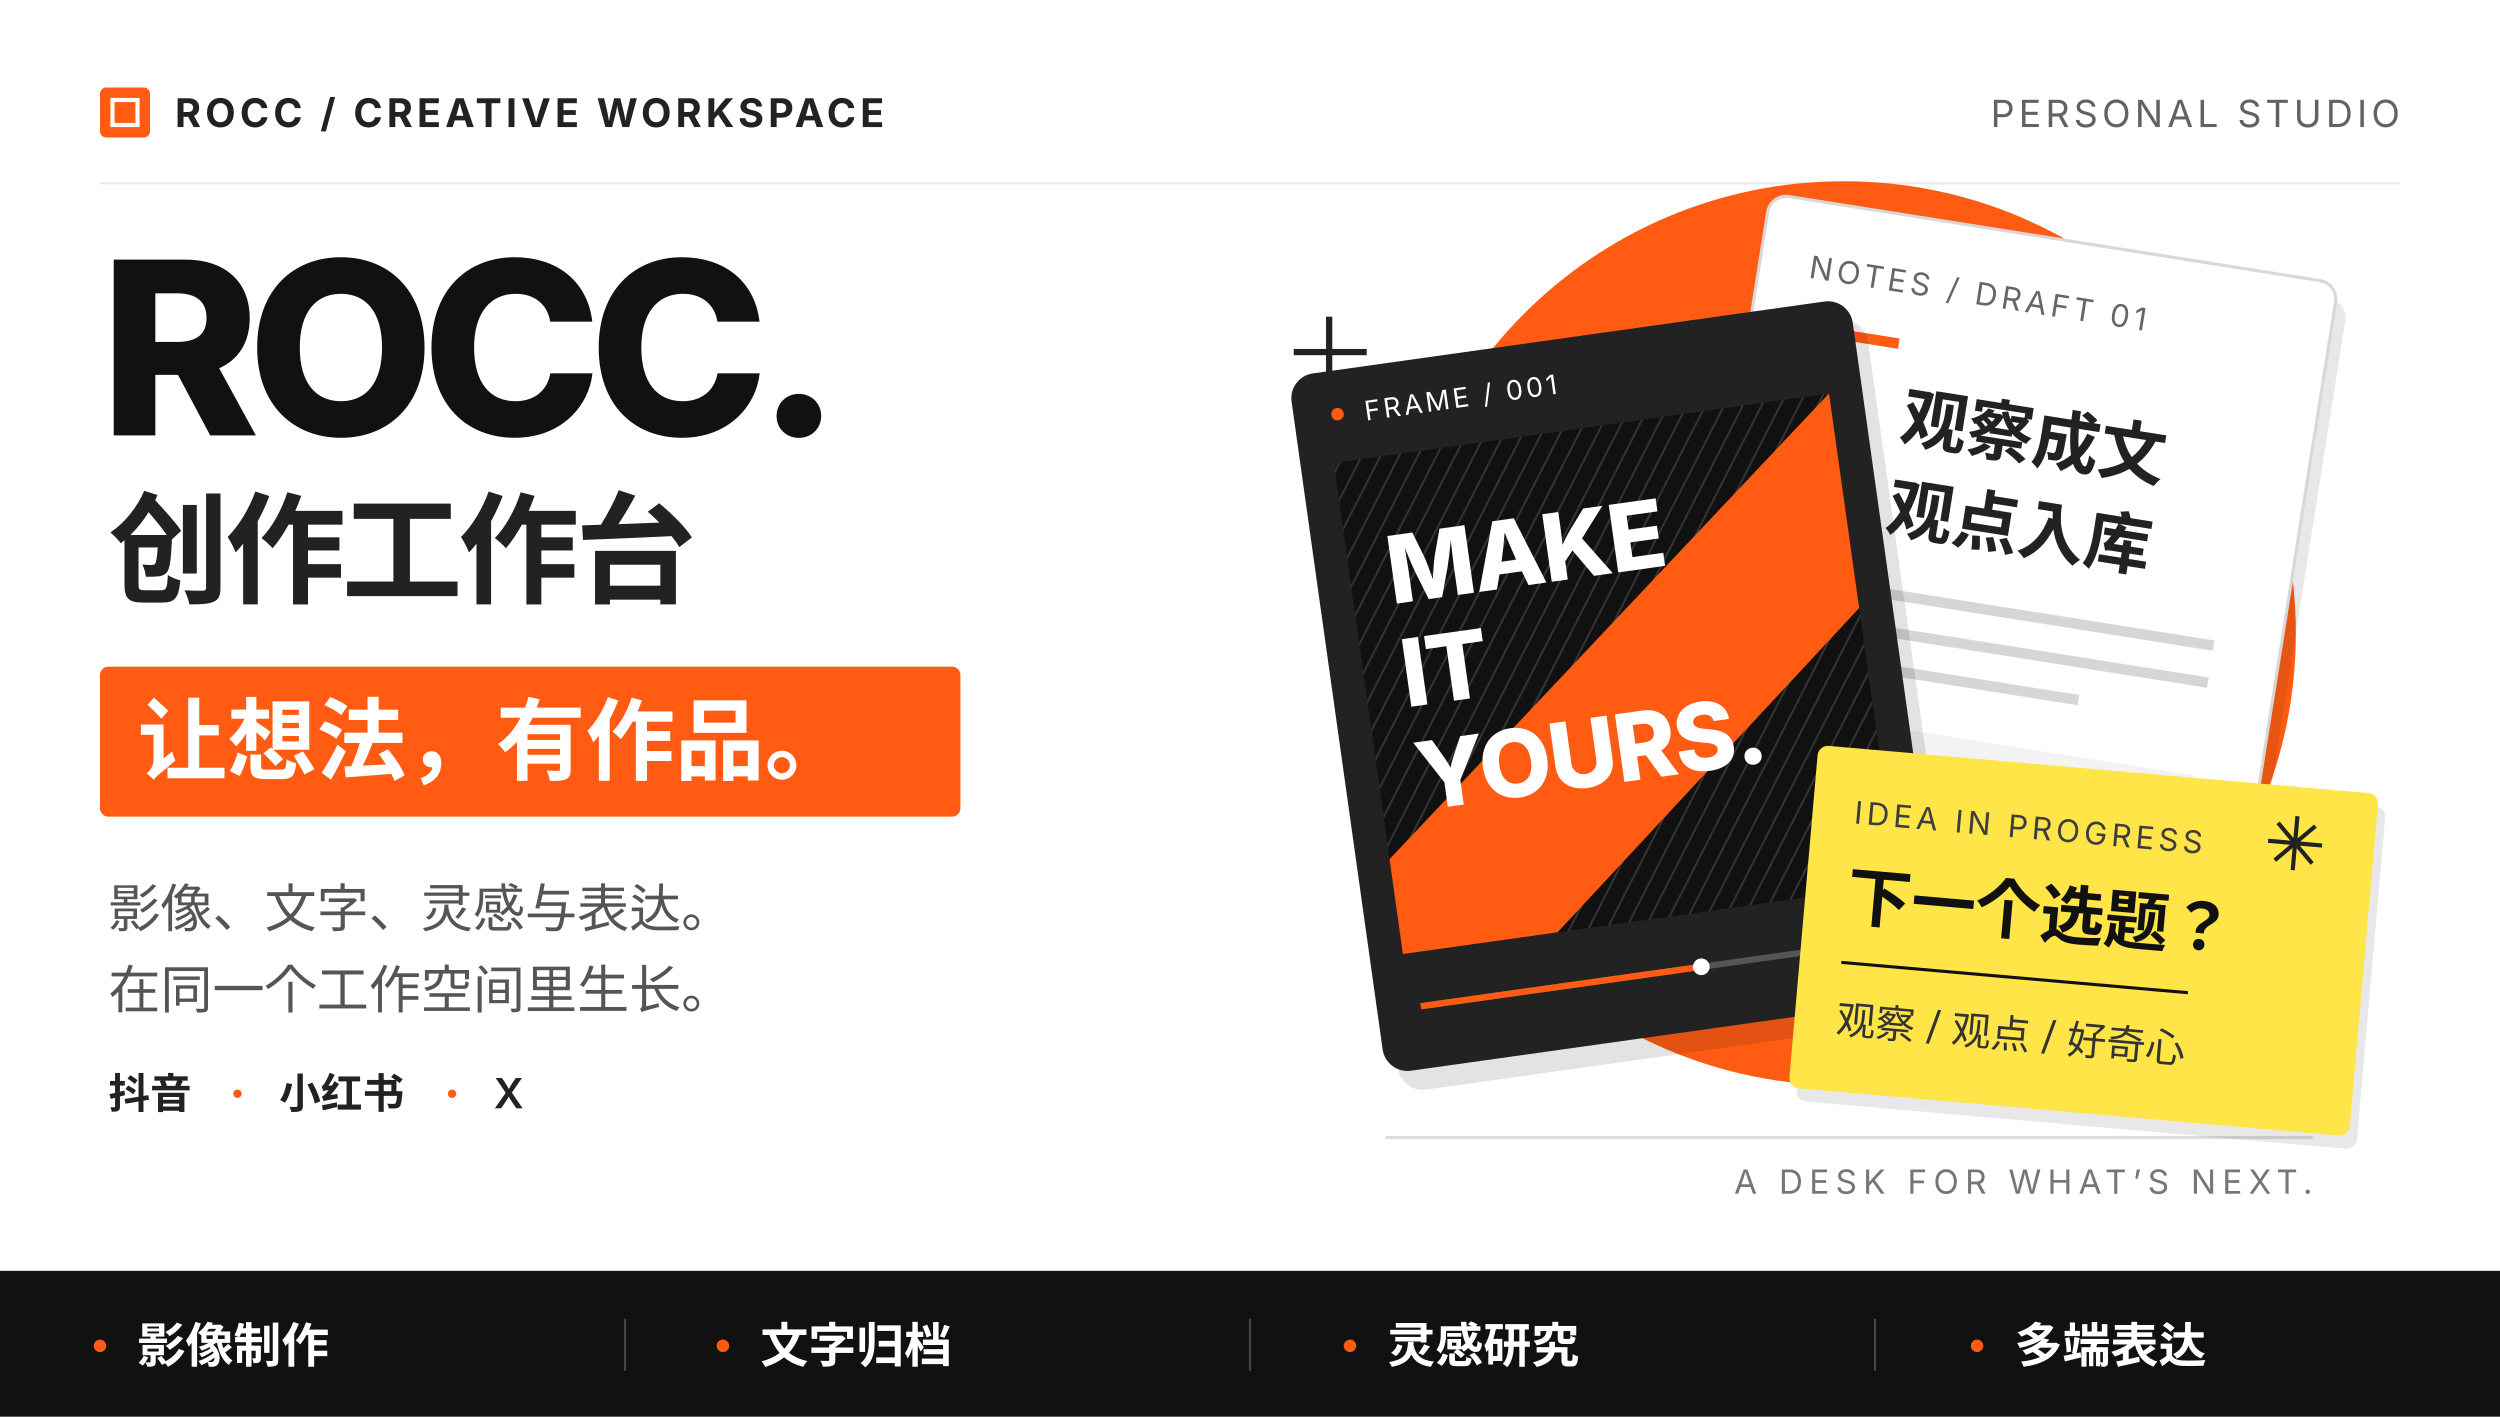
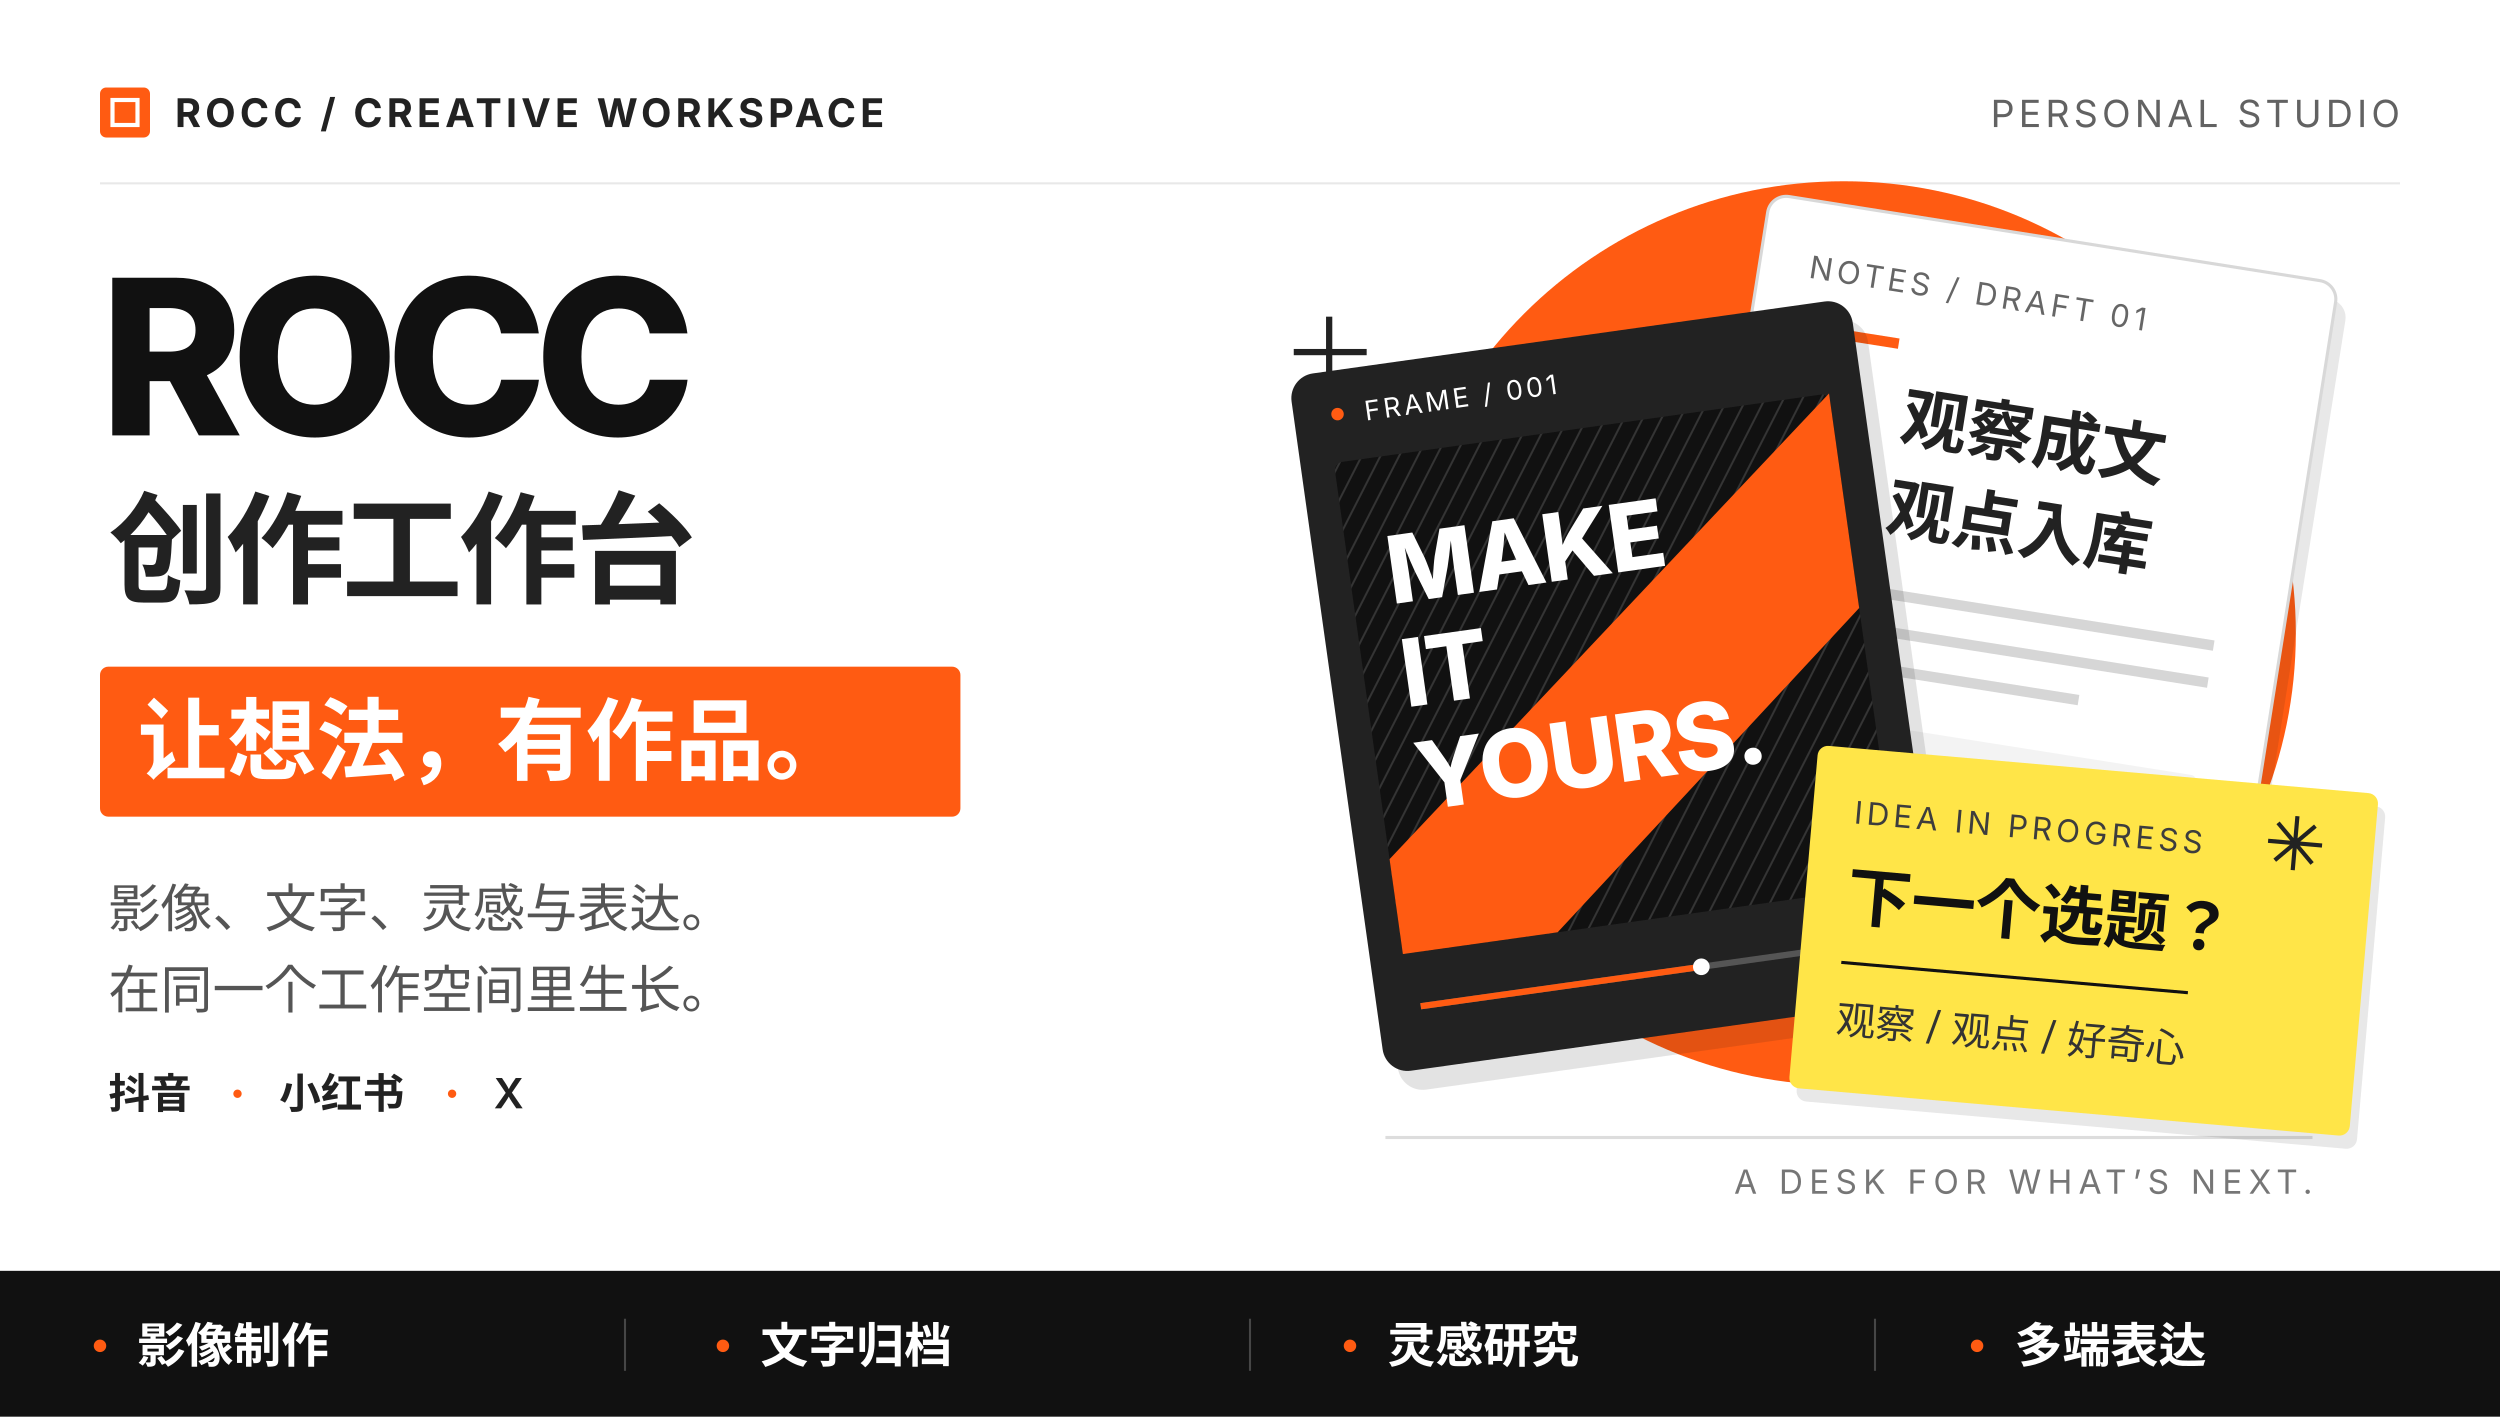
<svg xmlns="http://www.w3.org/2000/svg" width="1200" height="680" viewBox="0 0 1200 680" role="img" aria-labelledby="title desc">
  <defs>
    <pattern id="media-hatch" width="8" height="8" patternUnits="userSpaceOnUse" patternTransform="rotate(35)">
      <path d="M0 0V8" stroke="#FFFFFF" stroke-opacity=".14" stroke-width="2" />
    </pattern>
  </defs>
  <rect width="1200" height="680" fill="#FFFFFF" />
  <g font-family="-apple-system, BlinkMacSystemFont, 'Segoe UI', 'PingFang SC', sans-serif">
    <g id="brand">
      <rect x="48" y="42" width="24" height="24" rx="3" fill="#FF5B12" />
      <path d="M54 48h12v12H54z" fill="none" stroke="#FFFFFF" stroke-width="2" />
      <text x="84" y="61" font-size="19" font-weight="650" letter-spacing="2" fill="#222222">ROCC / CREATIVE WORKSPACE</text>
      <text x="1152" y="61" text-anchor="end" font-size="18" fill="#626262" letter-spacing="2">PERSONAL STUDIO</text>
      <path d="M48 88H1152" stroke="#E8E8E8" />
    </g>
    <g id="editorial-title">
-       <text x="48" y="209" font-size="116" font-weight="800" letter-spacing="-6" fill="#111111">ROCC.</text>
+       <text x="48" y="209" font-size="104" font-weight="800" letter-spacing="-6" fill="#111111">ROCC</text>
      <text x="52" y="285" font-size="58" font-weight="750" letter-spacing="-2" fill="#222222">创作工作台</text>
      <rect x="48" y="320" width="413" height="72" rx="4" fill="#FF5B12" />
      <text x="66" y="371" font-size="43" font-weight="700" fill="#FFFFFF">让想法，有作品。</text>
      <text x="52" y="445" font-size="25" fill="#555555">影像、文字、灵感与表达。</text>
      <text x="52" y="484" font-size="25" fill="#555555">在同一个工作空间里生长。</text>
      <g transform="translate(52 532)" font-size="20" font-weight="600" fill="#222222">
        <text x="0" y="0">抖音</text>
        <circle cx="62" cy="-7" r="2" fill="#FF5B12" />
        <text x="82" y="0">小红书</text>
        <circle cx="165" cy="-7" r="2" fill="#FF5B12" />
        <text x="185" y="0">X</text>
      </g>
    </g>
    <g id="desk-background">
      <circle cx="885" cy="304" r="217" fill="#FF5B12" />
      <path d="M621 169h35 M638 152v34" stroke="#222222" stroke-width="3" />
      <circle cx="1123" cy="469" r="6" fill="#FF5B12" />
      <path d="M665 546H1110" stroke="#DDDDDD" stroke-width="1.5" />
      <text x="1110" y="573" text-anchor="end" font-size="16" letter-spacing="3" fill="#767676">A DESK FOR WHAT’S NEXT.</text>
    </g>
    <g id="document-card" transform="rotate(9 958 267)">
      <rect x="824" y="112" width="276" height="328" rx="9" fill="#111111" opacity=".1" transform="translate(6 8)" />
      <rect x="824" y="112" width="276" height="328" rx="9" fill="#FFFFFF" stroke="#D8D8D8" stroke-width="1.5" />
      <text x="848" y="149" font-size="15" letter-spacing="2" fill="#666666">NOTES / DRAFT 01</text>
      <rect x="848" y="171" width="48" height="5" fill="#FF5B12" />
      <text x="903" y="219" font-size="32" font-weight="750" fill="#222222">观察成文</text>
      <text x="903" y="263" font-size="32" font-weight="750" fill="#222222">观点入库</text>
      <path d="M848 293H1068 M848 311H1068 M848 329H1008" stroke="#D6D6D6" stroke-width="5" />
      <rect x="848" y="356" width="222" height="48" rx="3" fill="#F3F3F3" />
      <text x="861" y="387" font-size="18" fill="#555555">文字稿 / 作品资料</text>
    </g>
    <g id="video-card" transform="rotate(-8 771 319)">
      <rect x="639" y="161" width="272" height="338" rx="12" fill="#111111" opacity=".12" transform="translate(6 10)" />
      <rect x="639" y="161" width="272" height="338" rx="12" fill="#222222" />
      <circle cx="660" cy="182" r="3" fill="#FF5B12" />
      <text x="673" y="187" font-size="13" letter-spacing="1.5" fill="#FFFFFF">FRAME / 001</text>
      <rect x="655" y="205" width="240" height="238" rx="4" fill="#111111" />
      <rect x="655" y="205" width="240" height="238" rx="4" fill="url(#media-hatch)" />
      <path d="M655 397 895 205V309L730 443H655Z" fill="#FF5B12" />
      <text x="673" y="276" font-size="45" font-weight="800" letter-spacing="-1" fill="#FFFFFF">MAKE</text>
      <text x="673" y="326" font-size="45" font-weight="800" letter-spacing="-1" fill="#FFFFFF">IT</text>
      <text x="673" y="376" font-size="45" font-weight="800" letter-spacing="-1" fill="#FFFFFF">YOURS.</text>
      <path d="M660 469H887" stroke="#555555" stroke-width="3" />
      <path d="M660 469H796" stroke="#FF5B12" stroke-width="3" />
      <circle cx="796" cy="469" r="4" fill="#FFFFFF" />
    </g>
    <g id="idea-card" transform="rotate(5 1000 442)">
      <rect x="866" y="369" width="270" height="165" rx="5" fill="#111111" opacity=".1" transform="translate(4 6)" />
      <rect x="866" y="369" width="270" height="165" rx="5" fill="#FFE548" />
      <path d="M1098 383v26 M1085 396h26 M1089 387l18 18 M1089 405l18-18" stroke="#222222" stroke-width="2" />
      <text x="886" y="405" font-size="15" letter-spacing="2" fill="#3D3D3D">IDEA IN PROGRESS</text>
      <text x="886" y="451" font-size="31" font-weight="750" fill="#111111">下一个选题？</text>
      <path d="M886 472H1053" stroke="#111111" stroke-width="1.5" />
      <text x="886" y="506" font-size="19" fill="#333333">观察 / 观点 / 好奇心</text>
    </g>
    <g id="capability-rail">
      <path d="M0 610H1200V680H0Z" fill="#111111" />
      <g font-size="23" font-weight="550" fill="#FFFFFF">
        <text x="66" y="654">影像制作</text>
        <text x="365" y="654">文字归档</text>
        <text x="666" y="654">灵感研究</text>
        <text x="967" y="654">多端表达</text>
      </g>
      <g fill="#FF5B12">
        <circle cx="48" cy="646" r="3" />
        <circle cx="347" cy="646" r="3" />
        <circle cx="648" cy="646" r="3" />
        <circle cx="949" cy="646" r="3" />
      </g>
      <path d="M300 633V658 M600 633V658 M900 633V658" stroke="#464646" />
    </g>
  </g>
</svg>
